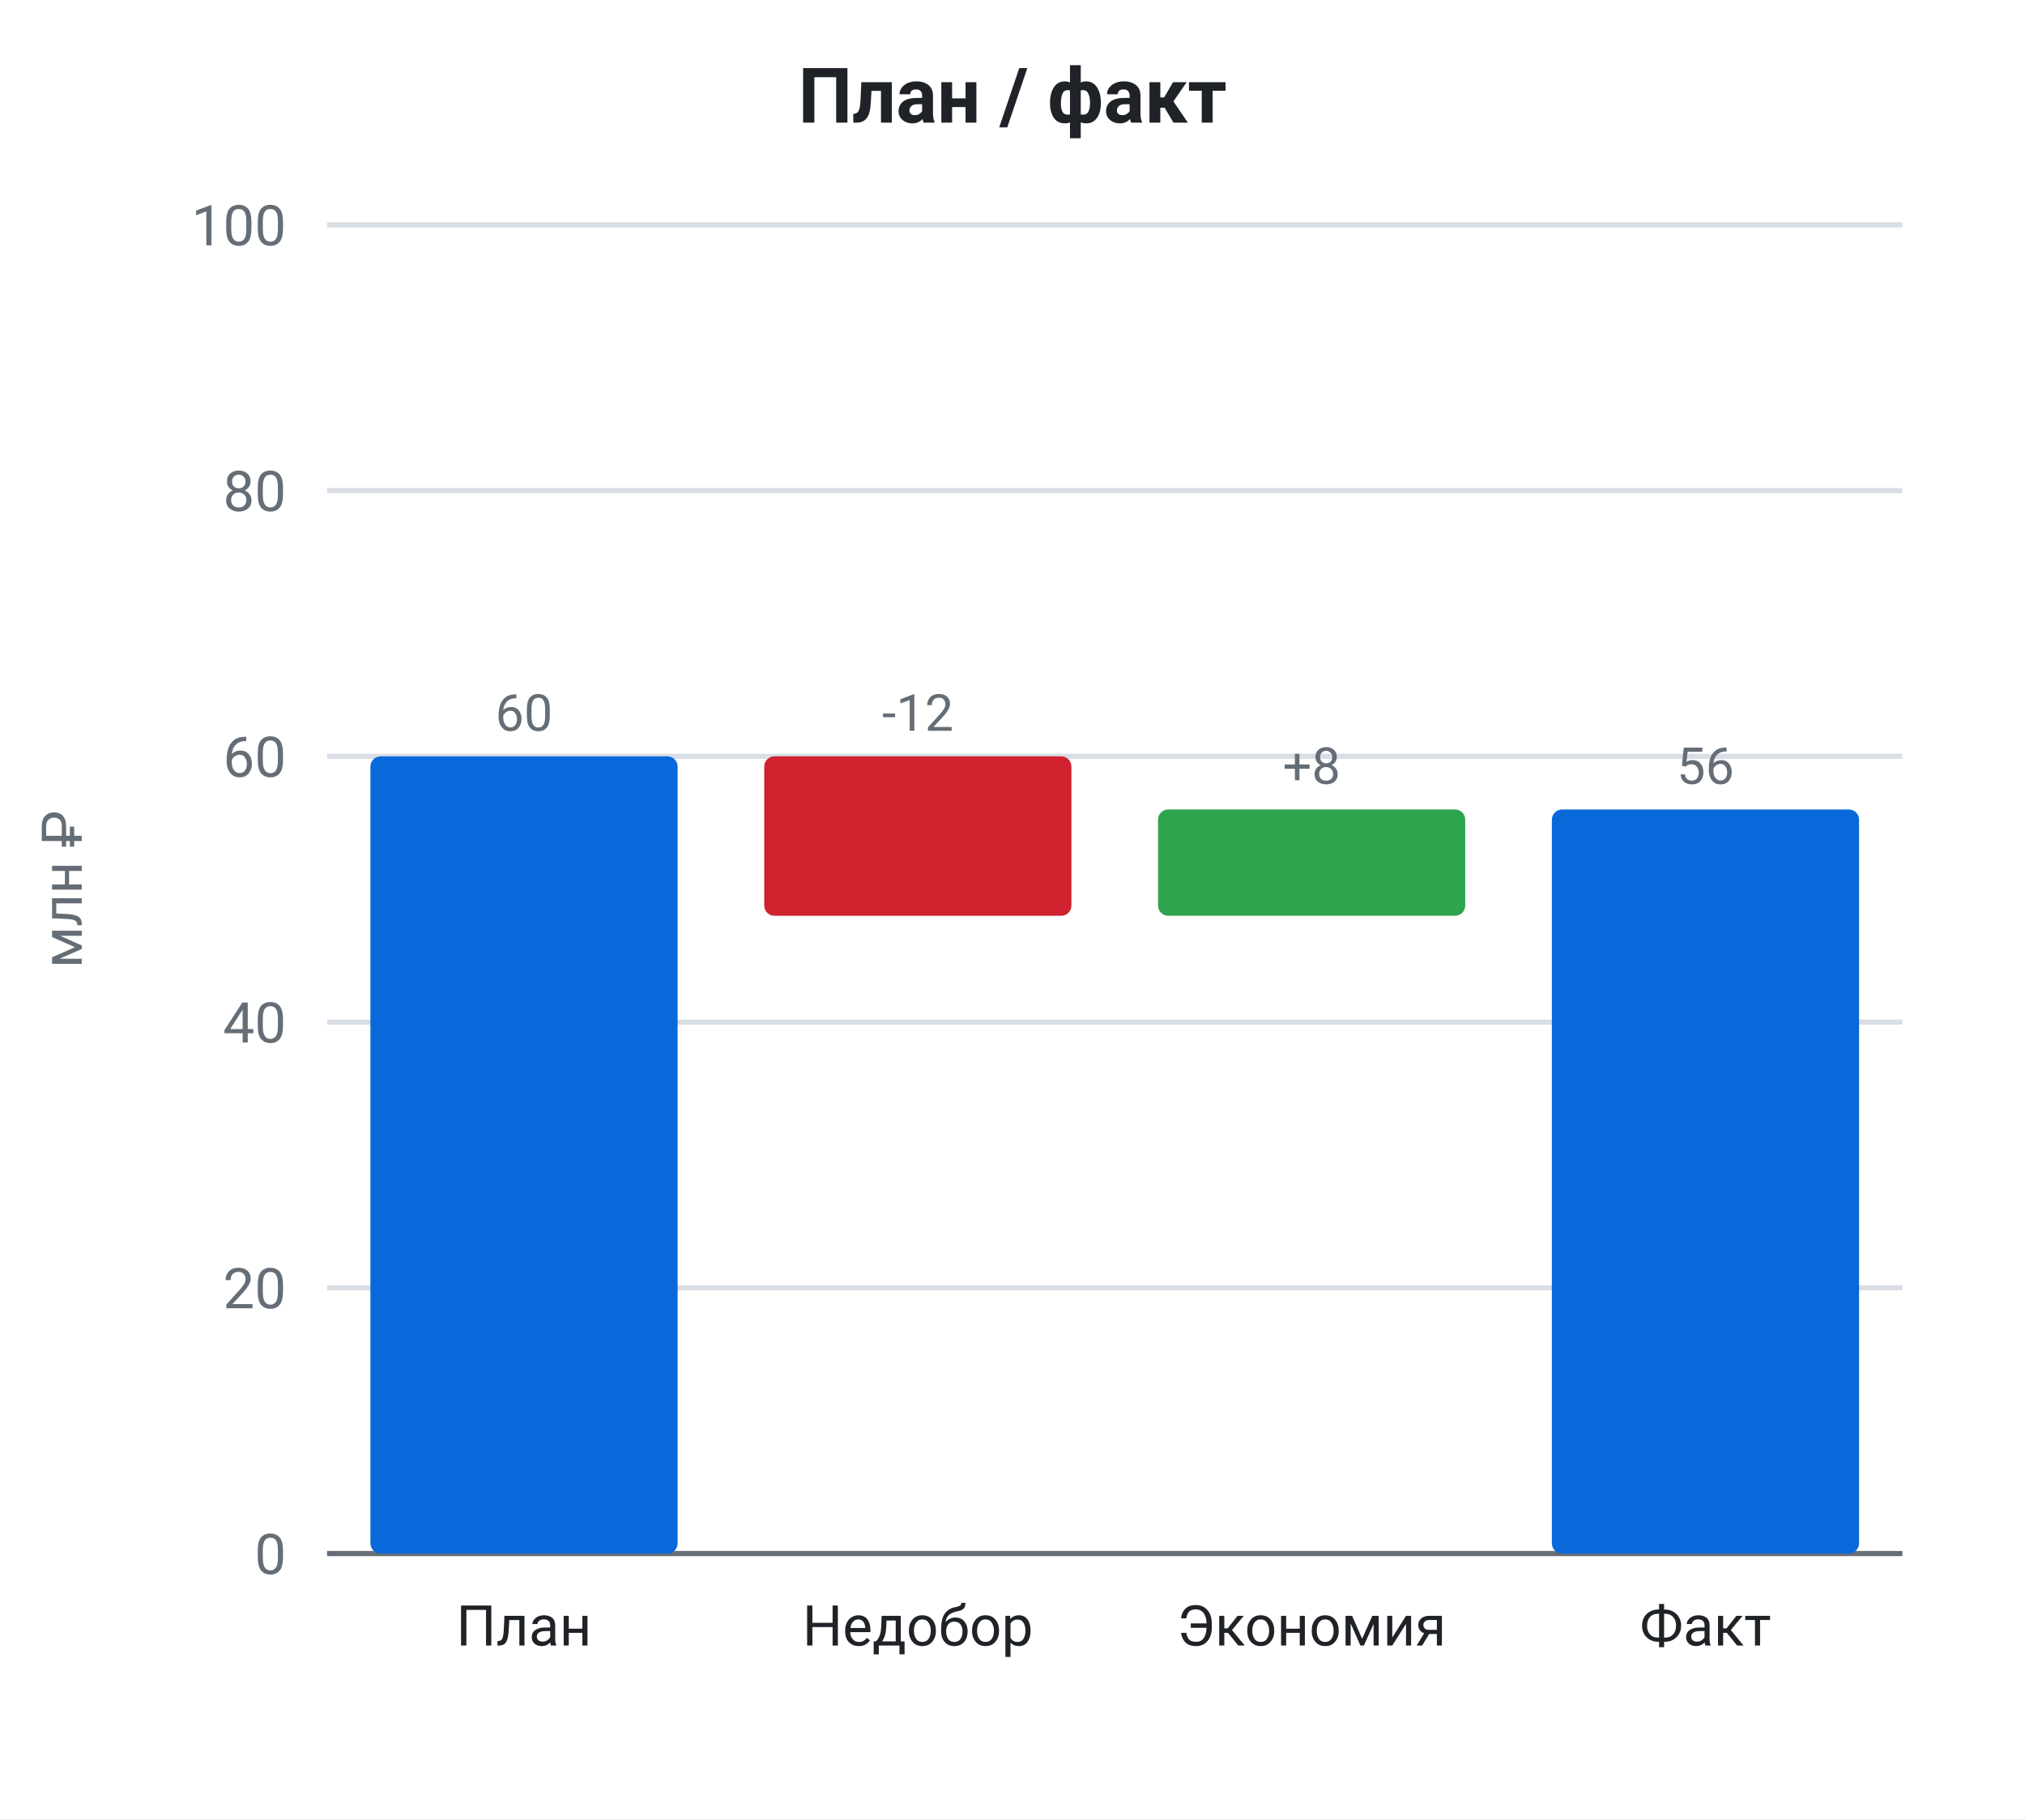
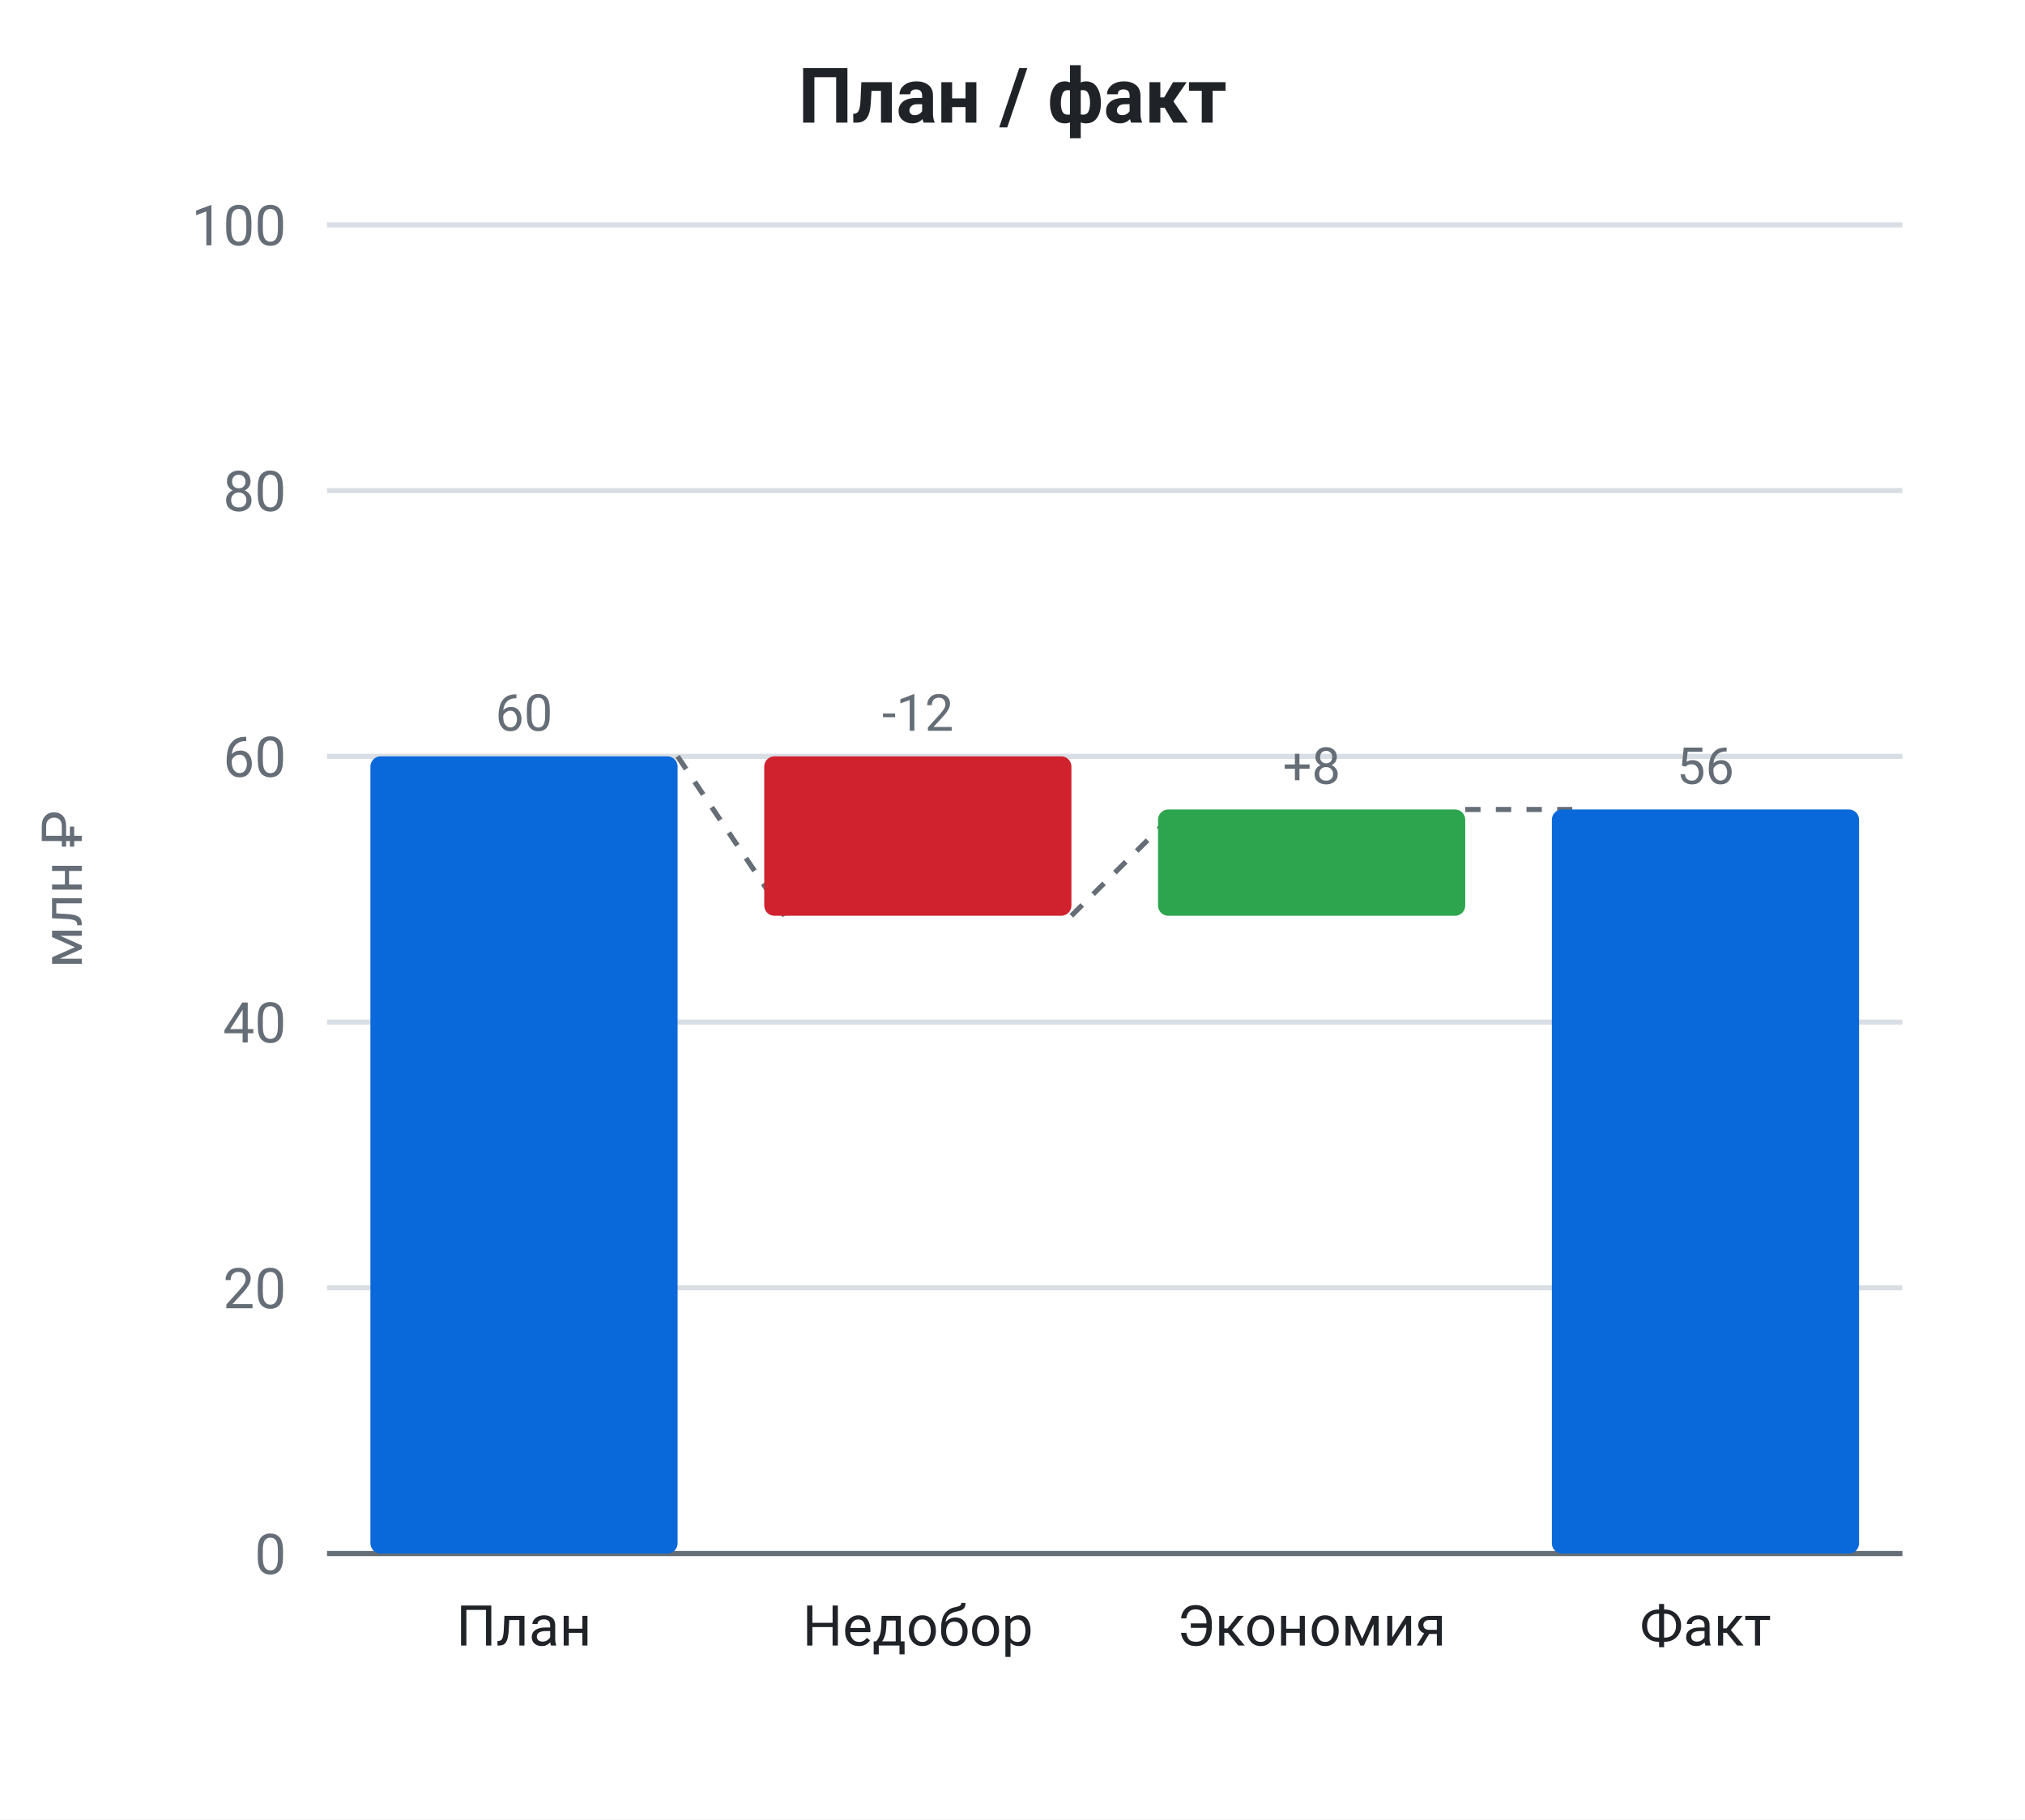
<svg xmlns="http://www.w3.org/2000/svg" viewBox="0 0 396.24 356" width="396.24" height="356" role="img" font-family="system-ui, -apple-system, &quot;Segoe UI&quot;, Roboto, sans-serif">
  <rect x="0" y="0" width="396.24" height="356" fill="#ffffff" />
  <text x="198.12" y="24" fill="#1f2328" font-size="15" text-anchor="middle" font-weight="600">План / факт</text>
  <line x1="64" y1="304" x2="372.24" y2="304" stroke="#d8dee4" stroke-width="1" />
  <text x="56" y="308" fill="#656d76" font-size="11" text-anchor="end">0</text>
  <line x1="64" y1="252" x2="372.24" y2="252" stroke="#d8dee4" stroke-width="1" />
  <text x="56" y="256" fill="#656d76" font-size="11" text-anchor="end">20</text>
  <line x1="64" y1="200" x2="372.24" y2="200" stroke="#d8dee4" stroke-width="1" />
  <text x="56" y="204" fill="#656d76" font-size="11" text-anchor="end">40</text>
  <line x1="64" y1="148" x2="372.24" y2="148" stroke="#d8dee4" stroke-width="1" />
  <text x="56" y="152" fill="#656d76" font-size="11" text-anchor="end">60</text>
  <line x1="64" y1="96" x2="372.24" y2="96" stroke="#d8dee4" stroke-width="1" />
  <text x="56" y="100" fill="#656d76" font-size="11" text-anchor="end">80</text>
  <line x1="64" y1="44" x2="372.24" y2="44" stroke="#d8dee4" stroke-width="1" />
  <text x="56" y="48" fill="#656d76" font-size="11" text-anchor="end">100</text>
  <text x="16" y="174" fill="#656d76" font-size="11" text-anchor="middle" transform="rotate(-90 16 174)">млн ₽</text>
  <line x1="64" y1="304" x2="372.24" y2="304" stroke="#656d76" stroke-width="1" />
+   <line x1="132.58" y1="148" x2="153.54" y2="179.2" stroke="#656d76" stroke-width="1" stroke-dasharray="3 3" data-connector="1" />
+   <line x1="209.64" y1="179.2" x2="230.6" y2="158.4" stroke="#656d76" stroke-width="1" stroke-dasharray="3 3" data-connector="1" />
+   <line x1="286.7" y1="158.4" x2="307.66" y2="158.4" stroke="#656d76" stroke-width="1" stroke-dasharray="3 3" data-connector="1" />
  <rect x="72.48" y="148" width="60.11" height="156" fill="#0969da" rx="2" />
  <text x="102.53" y="143" fill="#656d76" font-size="10" text-anchor="middle">60</text>
  <text x="102.53" y="322" fill="#1f2328" font-size="11" text-anchor="middle">План</text>
  <rect x="149.54" y="148" width="60.11" height="31.2" fill="#cf222e" rx="2" />
  <text x="179.59" y="143" fill="#656d76" font-size="10" text-anchor="middle">-12</text>
  <text x="179.59" y="322" fill="#1f2328" font-size="11" text-anchor="middle">Недобор</text>
  <rect x="226.6" y="158.4" width="60.11" height="20.8" fill="#2da44e" rx="2" />
  <text x="256.65" y="153.4" fill="#656d76" font-size="10" text-anchor="middle">+8</text>
  <text x="256.65" y="322" fill="#1f2328" font-size="11" text-anchor="middle">Экономия</text>
  <rect x="303.66" y="158.4" width="60.11" height="145.6" fill="#0969da" rx="2" />
  <text x="333.71" y="153.4" fill="#656d76" font-size="10" text-anchor="middle">56</text>
  <text x="333.71" y="322" fill="#1f2328" font-size="11" text-anchor="middle">Факт</text>
</svg>
